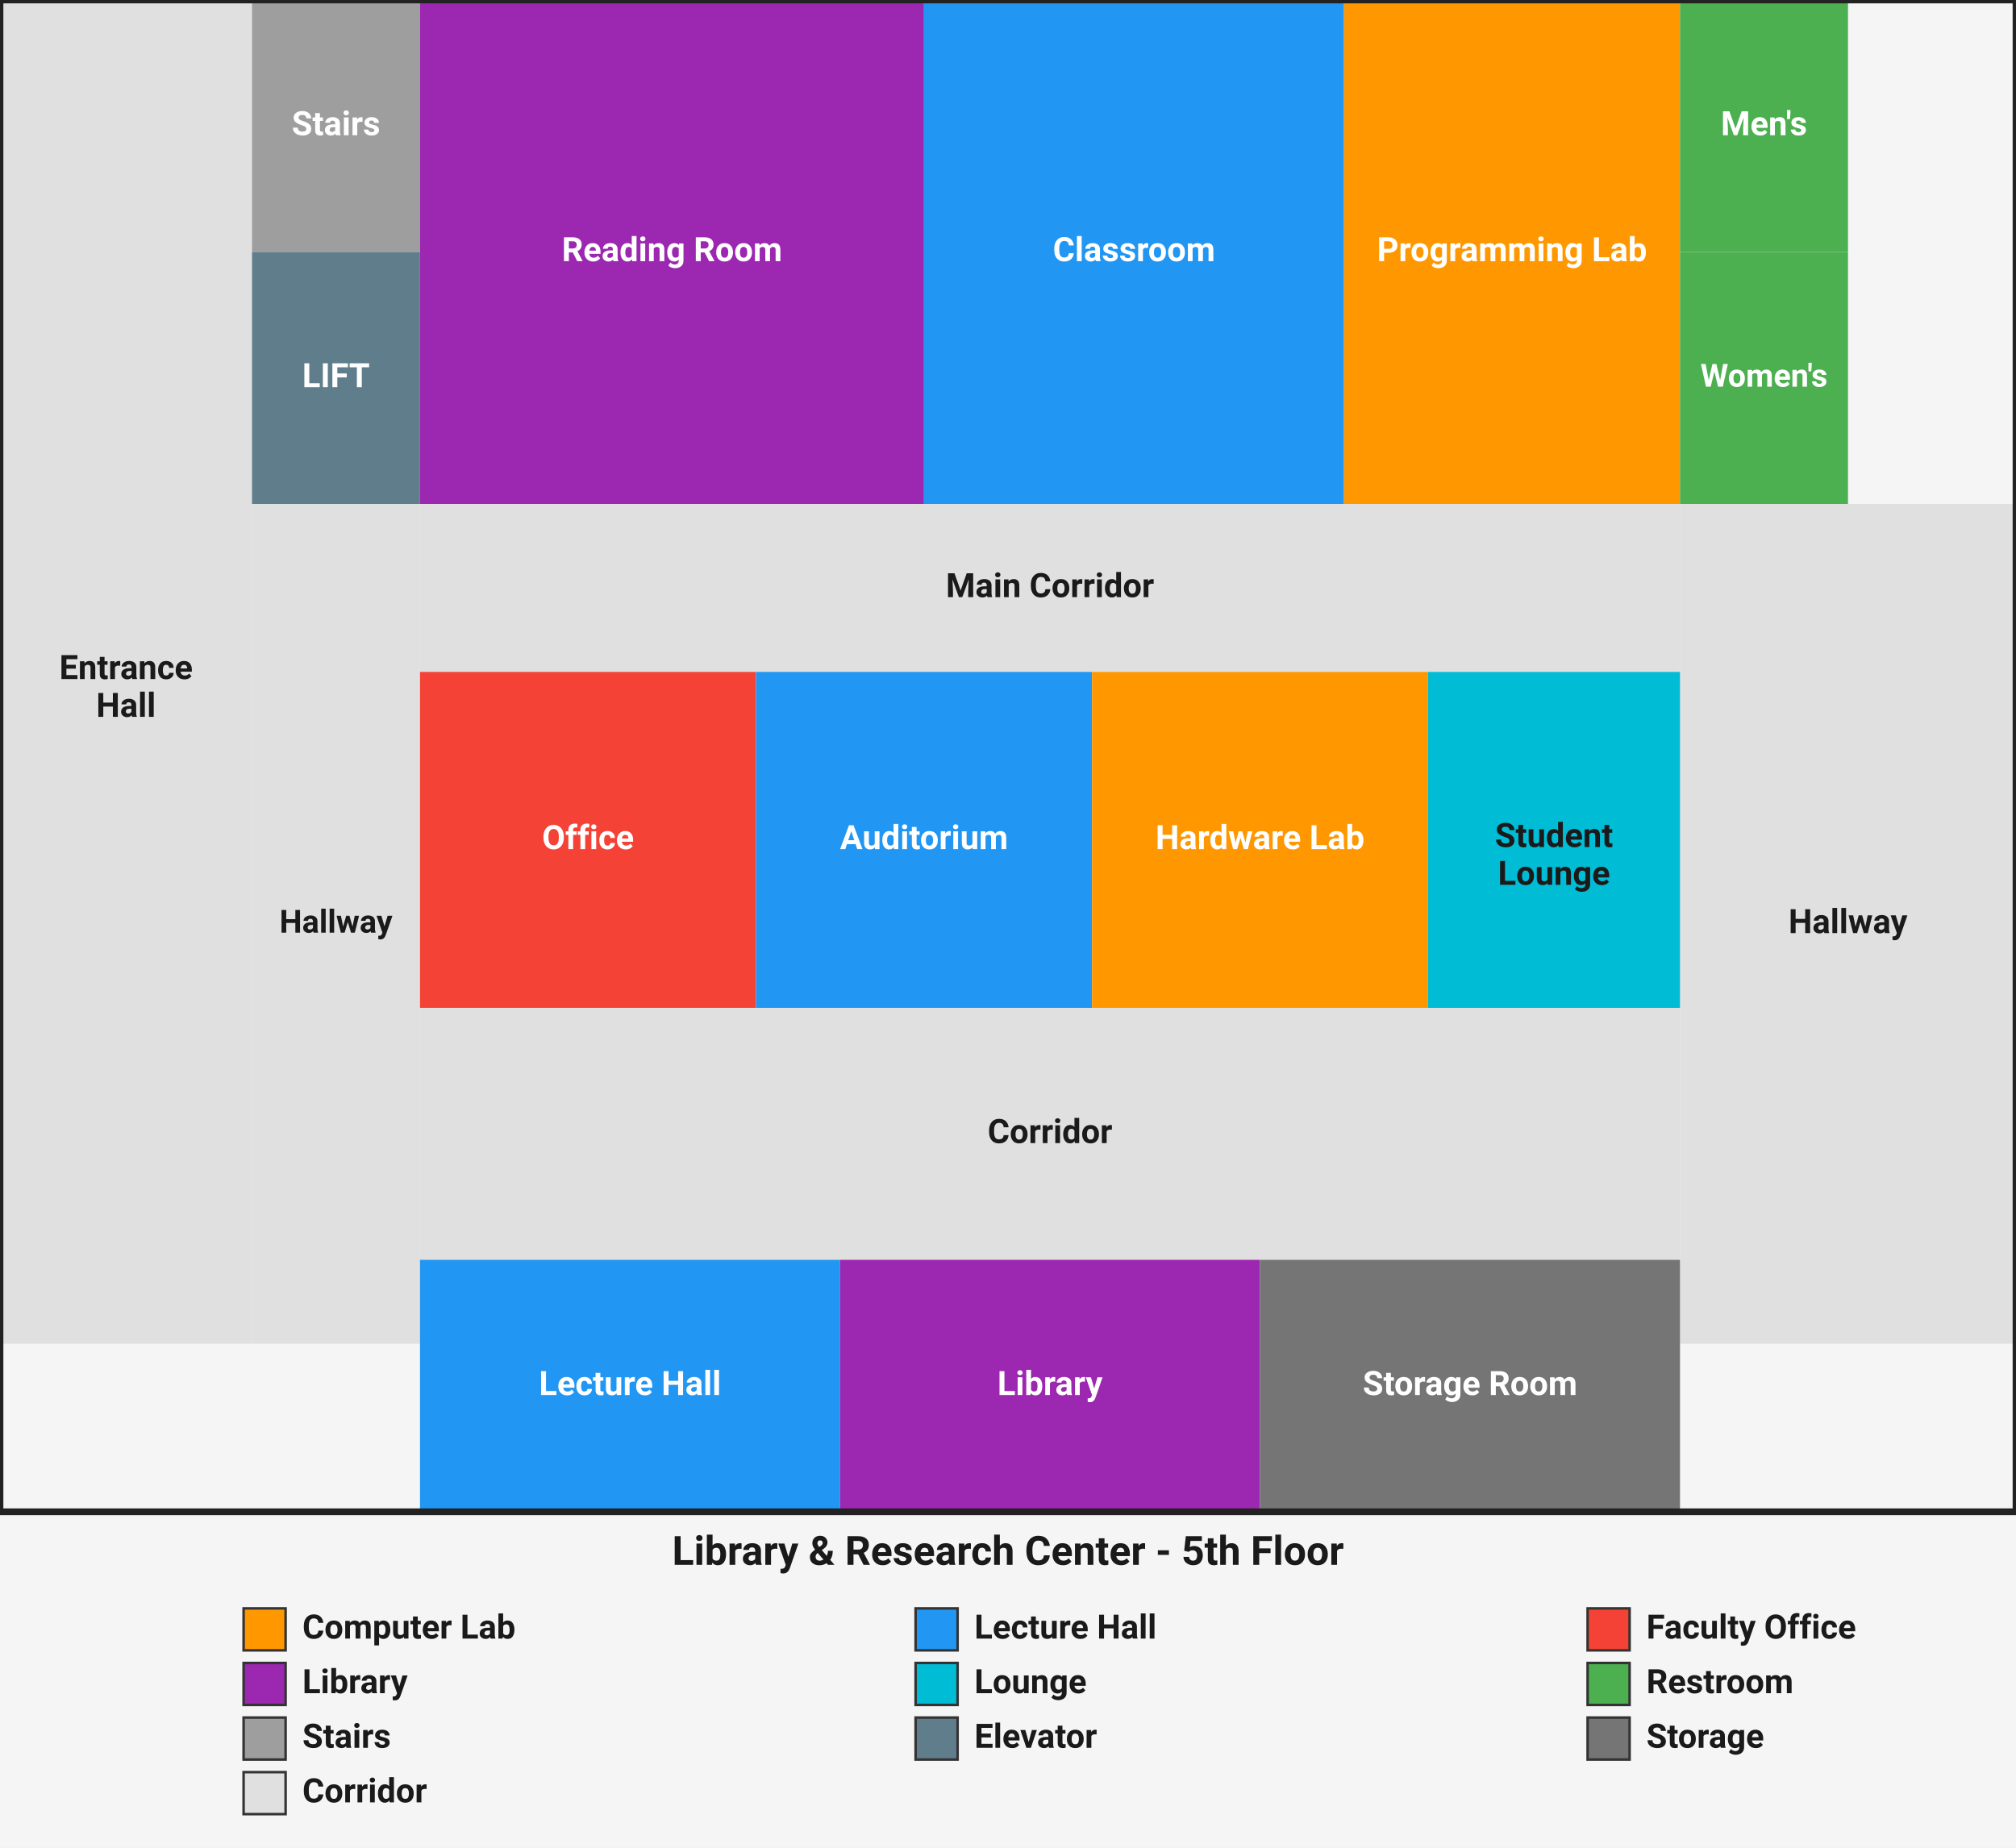
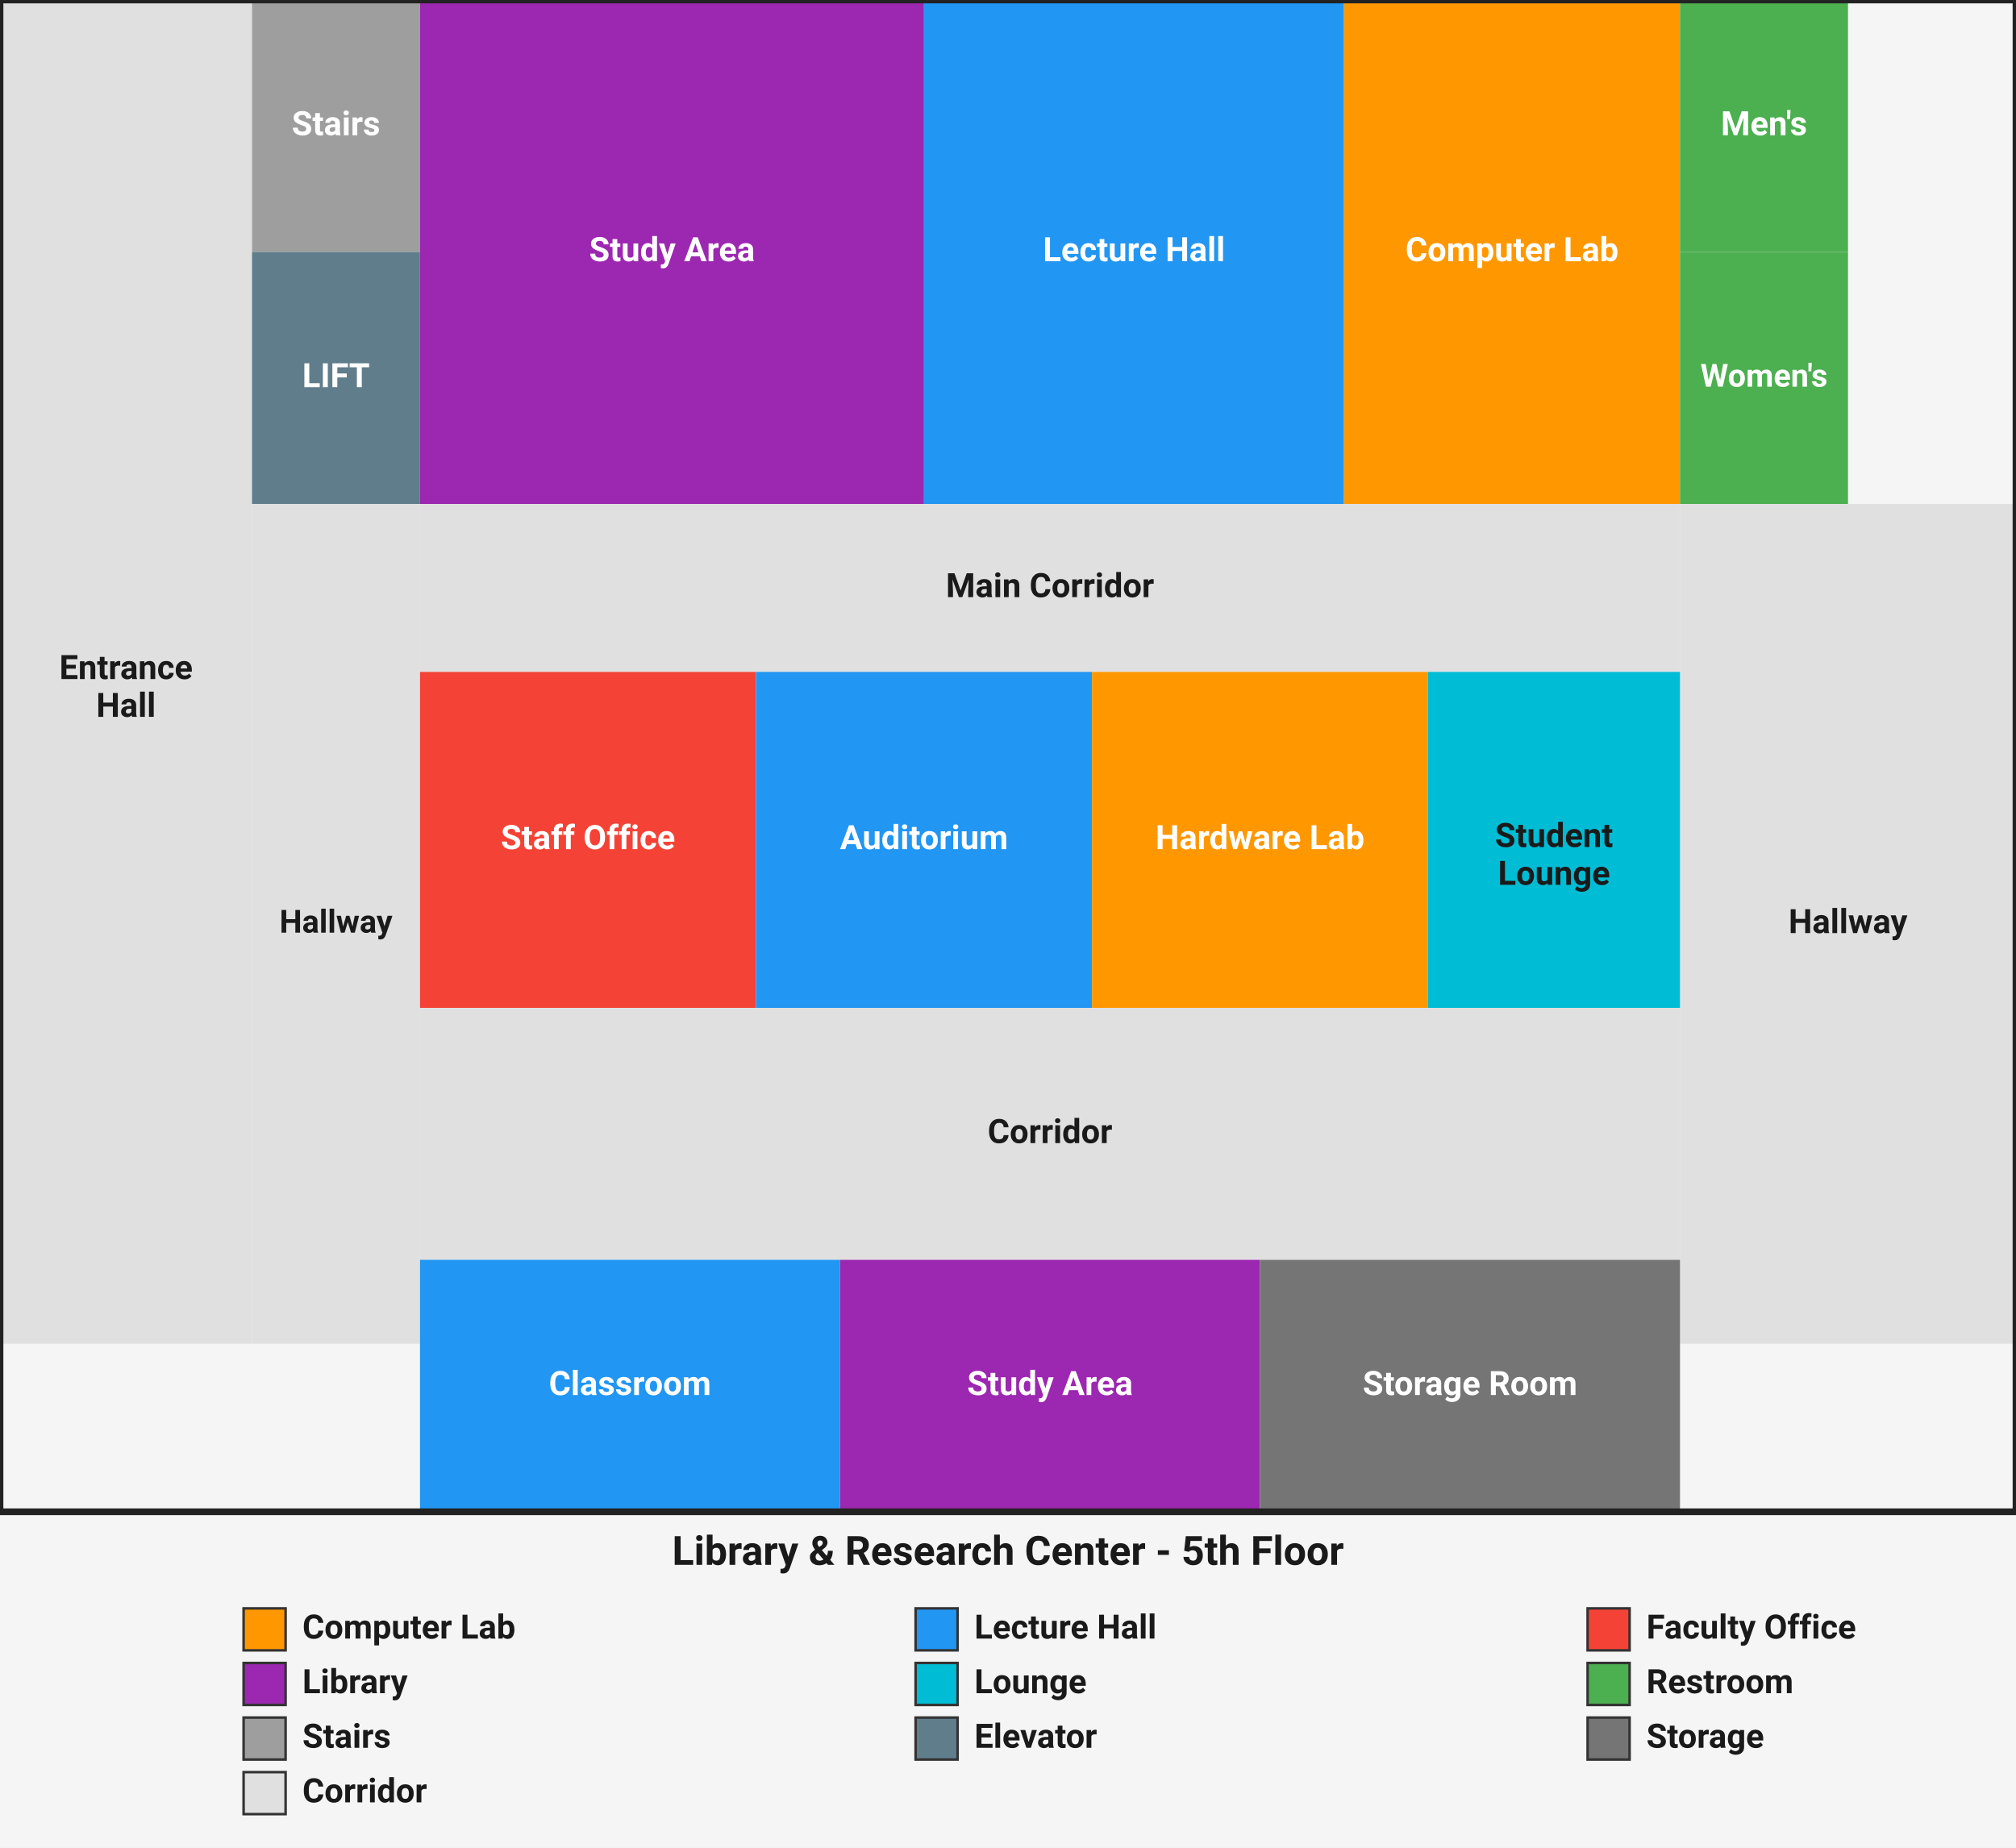
<svg xmlns="http://www.w3.org/2000/svg" viewBox="0 0 2400 2200" width="2400" height="2200" style="display:block; max-width:100%; height:auto;">
  <defs>
    <style>
      text { 
        -webkit-font-smoothing: antialiased;
        -moz-osx-font-smoothing: grayscale;
      }
    </style>
  </defs>
  <rect x="0" y="0" width="2400" height="2200" fill="#f5f5f5" />
  <rect x="0" y="0" width="300" height="1600" fill="#E0E0E0" stroke="none" />
  <g>
    <text x="150.0" y="797.5" font-family="Roboto,Segoe UI,Arial,sans-serif" font-size="40" font-weight="600" fill="#1a1a1a" text-anchor="middle" dominant-baseline="middle">
                  Entrance
                </text>
    <text x="150.0" y="842.5" font-family="Roboto,Segoe UI,Arial,sans-serif" font-size="40" font-weight="600" fill="#1a1a1a" text-anchor="middle" dominant-baseline="middle">
                  Hall
                </text>
  </g>
  <rect x="300" y="0" width="200" height="300" fill="#9E9E9E" stroke="none" />
  <text x="400.0" y="150.0" font-family="Roboto,Segoe UI,Arial,sans-serif" font-size="40" font-weight="600" fill="white" text-anchor="middle" dominant-baseline="middle">
              Stairs
            </text>
  <rect x="300" y="300" width="200" height="300" fill="#607D8B" stroke="none" />
  <text x="400.0" y="450.0" font-family="Roboto,Segoe UI,Arial,sans-serif" font-size="40" font-weight="600" fill="white" text-anchor="middle" dominant-baseline="middle">
              LIFT
            </text>
  <rect x="300" y="600" width="200" height="1000" fill="#E0E0E0" stroke="none" />
  <text x="400.0" y="1100.0" font-family="Roboto,Segoe UI,Arial,sans-serif" font-size="38" font-weight="600" fill="#1a1a1a" text-anchor="middle" dominant-baseline="middle">
              Hallway
            </text>
  <rect x="500" y="0" width="600" height="600" fill="#9C27B0" stroke="none" />
  <text x="800.0" y="300.0" font-family="Roboto,Segoe UI,Arial,sans-serif" font-size="40" font-weight="600" fill="white" text-anchor="middle" dominant-baseline="middle">
-               Reading Room
+               Study Area
            </text>
  <rect x="1100" y="0" width="500" height="600" fill="#2196F3" stroke="none" />
  <text x="1350.0" y="300.0" font-family="Roboto,Segoe UI,Arial,sans-serif" font-size="40" font-weight="600" fill="white" text-anchor="middle" dominant-baseline="middle">
-               Classroom
+               Lecture Hall
            </text>
  <rect x="1600" y="0" width="400" height="600" fill="#FF9800" stroke="none" />
  <text x="1800.0" y="300.0" font-family="Roboto,Segoe UI,Arial,sans-serif" font-size="40" font-weight="600" fill="white" text-anchor="middle" dominant-baseline="middle">
-               Programming Lab
+               Computer Lab
            </text>
  <rect x="500" y="600" width="1500" height="200" fill="#E0E0E0" stroke="none" />
  <text x="1250.0" y="700.0" font-family="Roboto,Segoe UI,Arial,sans-serif" font-size="40" font-weight="600" fill="#1a1a1a" text-anchor="middle" dominant-baseline="middle">
              Main Corridor
            </text>
  <rect x="2000" y="0" width="200" height="300" fill="#4CAF50" stroke="none" />
  <text x="2100.0" y="150.0" font-family="Roboto,Segoe UI,Arial,sans-serif" font-size="40" font-weight="600" fill="white" text-anchor="middle" dominant-baseline="middle">
              Men's
            </text>
  <rect x="2000" y="300" width="200" height="300" fill="#4CAF50" stroke="none" />
  <text x="2100.0" y="450.0" font-family="Roboto,Segoe UI,Arial,sans-serif" font-size="38" font-weight="600" fill="white" text-anchor="middle" dominant-baseline="middle">
              Women's
            </text>
  <rect x="2000" y="600" width="400" height="1000" fill="#E0E0E0" stroke="none" />
  <text x="2200.0" y="1100.0" font-family="Roboto,Segoe UI,Arial,sans-serif" font-size="40" font-weight="600" fill="#1a1a1a" text-anchor="middle" dominant-baseline="middle">
              Hallway
            </text>
  <rect x="500" y="800" width="400" height="400" fill="#F44336" stroke="none" />
  <text x="700.0" y="1000.0" font-family="Roboto,Segoe UI,Arial,sans-serif" font-size="40" font-weight="600" fill="white" text-anchor="middle" dominant-baseline="middle">
-               Office
+               Staff Office
            </text>
  <rect x="900" y="800" width="400" height="400" fill="#2196F3" stroke="none" />
  <text x="1100.0" y="1000.0" font-family="Roboto,Segoe UI,Arial,sans-serif" font-size="40" font-weight="600" fill="white" text-anchor="middle" dominant-baseline="middle">
              Auditorium
            </text>
  <rect x="1300" y="800" width="400" height="400" fill="#FF9800" stroke="none" />
  <text x="1500.0" y="1000.0" font-family="Roboto,Segoe UI,Arial,sans-serif" font-size="40" font-weight="600" fill="white" text-anchor="middle" dominant-baseline="middle">
              Hardware Lab
            </text>
  <rect x="1700" y="800" width="300" height="400" fill="#00BCD4" stroke="none" />
  <g>
    <text x="1850.0" y="997.5" font-family="Roboto,Segoe UI,Arial,sans-serif" font-size="40" font-weight="600" fill="#1a1a1a" text-anchor="middle" dominant-baseline="middle">
                  Student
                </text>
    <text x="1850.0" y="1042.5" font-family="Roboto,Segoe UI,Arial,sans-serif" font-size="40" font-weight="600" fill="#1a1a1a" text-anchor="middle" dominant-baseline="middle">
                  Lounge
                </text>
  </g>
  <rect x="500" y="1200" width="1500" height="300" fill="#E0E0E0" stroke="none" />
  <text x="1250.0" y="1350.0" font-family="Roboto,Segoe UI,Arial,sans-serif" font-size="40" font-weight="600" fill="#1a1a1a" text-anchor="middle" dominant-baseline="middle">
              Corridor
            </text>
  <rect x="500" y="1500" width="500" height="300" fill="#2196F3" stroke="none" />
  <text x="750.0" y="1650.0" font-family="Roboto,Segoe UI,Arial,sans-serif" font-size="40" font-weight="600" fill="white" text-anchor="middle" dominant-baseline="middle">
-               Lecture Hall
+               Classroom
            </text>
  <rect x="1000" y="1500" width="500" height="300" fill="#9C27B0" stroke="none" />
  <text x="1250.0" y="1650.0" font-family="Roboto,Segoe UI,Arial,sans-serif" font-size="40" font-weight="600" fill="white" text-anchor="middle" dominant-baseline="middle">
-               Library
+               Study Area
            </text>
  <rect x="1500" y="1500" width="500" height="300" fill="#757575" stroke="none" />
  <text x="1750.0" y="1650.0" font-family="Roboto,Segoe UI,Arial,sans-serif" font-size="40" font-weight="600" fill="white" text-anchor="middle" dominant-baseline="middle">
              Storage Room
            </text>
  <rect x="0" y="0" width="2400" height="1800" fill="none" stroke="#222" stroke-width="8" />
  <text x="1200.0" y="1850" font-family="Roboto,Segoe UI,Arial,sans-serif" font-size="48" font-weight="700" fill="#1a1a1a" text-anchor="middle" dominant-baseline="middle">
          Library &amp; Research Center - 5th Floor
        </text>
  <rect x="290.0" y="1915.0" width="50" height="50" fill="#FF9800" stroke="#333" stroke-width="3" />
  <text x="360.0" y="1940" font-family="Roboto,Segoe UI,Arial,sans-serif" font-size="40" font-weight="700" fill="#1a1a1a" text-anchor="start" dominant-baseline="middle">
          Computer Lab
        </text>
  <rect x="1090.0" y="1915.0" width="50" height="50" fill="#2196F3" stroke="#333" stroke-width="3" />
  <text x="1160.0" y="1940" font-family="Roboto,Segoe UI,Arial,sans-serif" font-size="40" font-weight="700" fill="#1a1a1a" text-anchor="start" dominant-baseline="middle">
          Lecture Hall
        </text>
  <rect x="1890.0" y="1915.0" width="50" height="50" fill="#F44336" stroke="#333" stroke-width="3" />
  <text x="1960.0" y="1940" font-family="Roboto,Segoe UI,Arial,sans-serif" font-size="40" font-weight="700" fill="#1a1a1a" text-anchor="start" dominant-baseline="middle">
          Faculty Office
        </text>
  <rect x="290.0" y="1980.0" width="50" height="50" fill="#9C27B0" stroke="#333" stroke-width="3" />
  <text x="360.0" y="2005" font-family="Roboto,Segoe UI,Arial,sans-serif" font-size="40" font-weight="700" fill="#1a1a1a" text-anchor="start" dominant-baseline="middle">
          Library
        </text>
  <rect x="1090.0" y="1980.0" width="50" height="50" fill="#00BCD4" stroke="#333" stroke-width="3" />
  <text x="1160.0" y="2005" font-family="Roboto,Segoe UI,Arial,sans-serif" font-size="40" font-weight="700" fill="#1a1a1a" text-anchor="start" dominant-baseline="middle">
          Lounge
        </text>
  <rect x="1890.0" y="1980.0" width="50" height="50" fill="#4CAF50" stroke="#333" stroke-width="3" />
  <text x="1960.0" y="2005" font-family="Roboto,Segoe UI,Arial,sans-serif" font-size="40" font-weight="700" fill="#1a1a1a" text-anchor="start" dominant-baseline="middle">
          Restroom
        </text>
  <rect x="290.0" y="2045.0" width="50" height="50" fill="#9E9E9E" stroke="#333" stroke-width="3" />
  <text x="360.0" y="2070" font-family="Roboto,Segoe UI,Arial,sans-serif" font-size="40" font-weight="700" fill="#1a1a1a" text-anchor="start" dominant-baseline="middle">
          Stairs
        </text>
  <rect x="1090.0" y="2045.0" width="50" height="50" fill="#607D8B" stroke="#333" stroke-width="3" />
  <text x="1160.0" y="2070" font-family="Roboto,Segoe UI,Arial,sans-serif" font-size="40" font-weight="700" fill="#1a1a1a" text-anchor="start" dominant-baseline="middle">
          Elevator
        </text>
  <rect x="1890.0" y="2045.0" width="50" height="50" fill="#757575" stroke="#333" stroke-width="3" />
  <text x="1960.0" y="2070" font-family="Roboto,Segoe UI,Arial,sans-serif" font-size="40" font-weight="700" fill="#1a1a1a" text-anchor="start" dominant-baseline="middle">
          Storage
        </text>
  <rect x="290.0" y="2110.0" width="50" height="50" fill="#E0E0E0" stroke="#333" stroke-width="3" />
  <text x="360.0" y="2135" font-family="Roboto,Segoe UI,Arial,sans-serif" font-size="40" font-weight="700" fill="#1a1a1a" text-anchor="start" dominant-baseline="middle">
          Corridor
        </text>
</svg>
